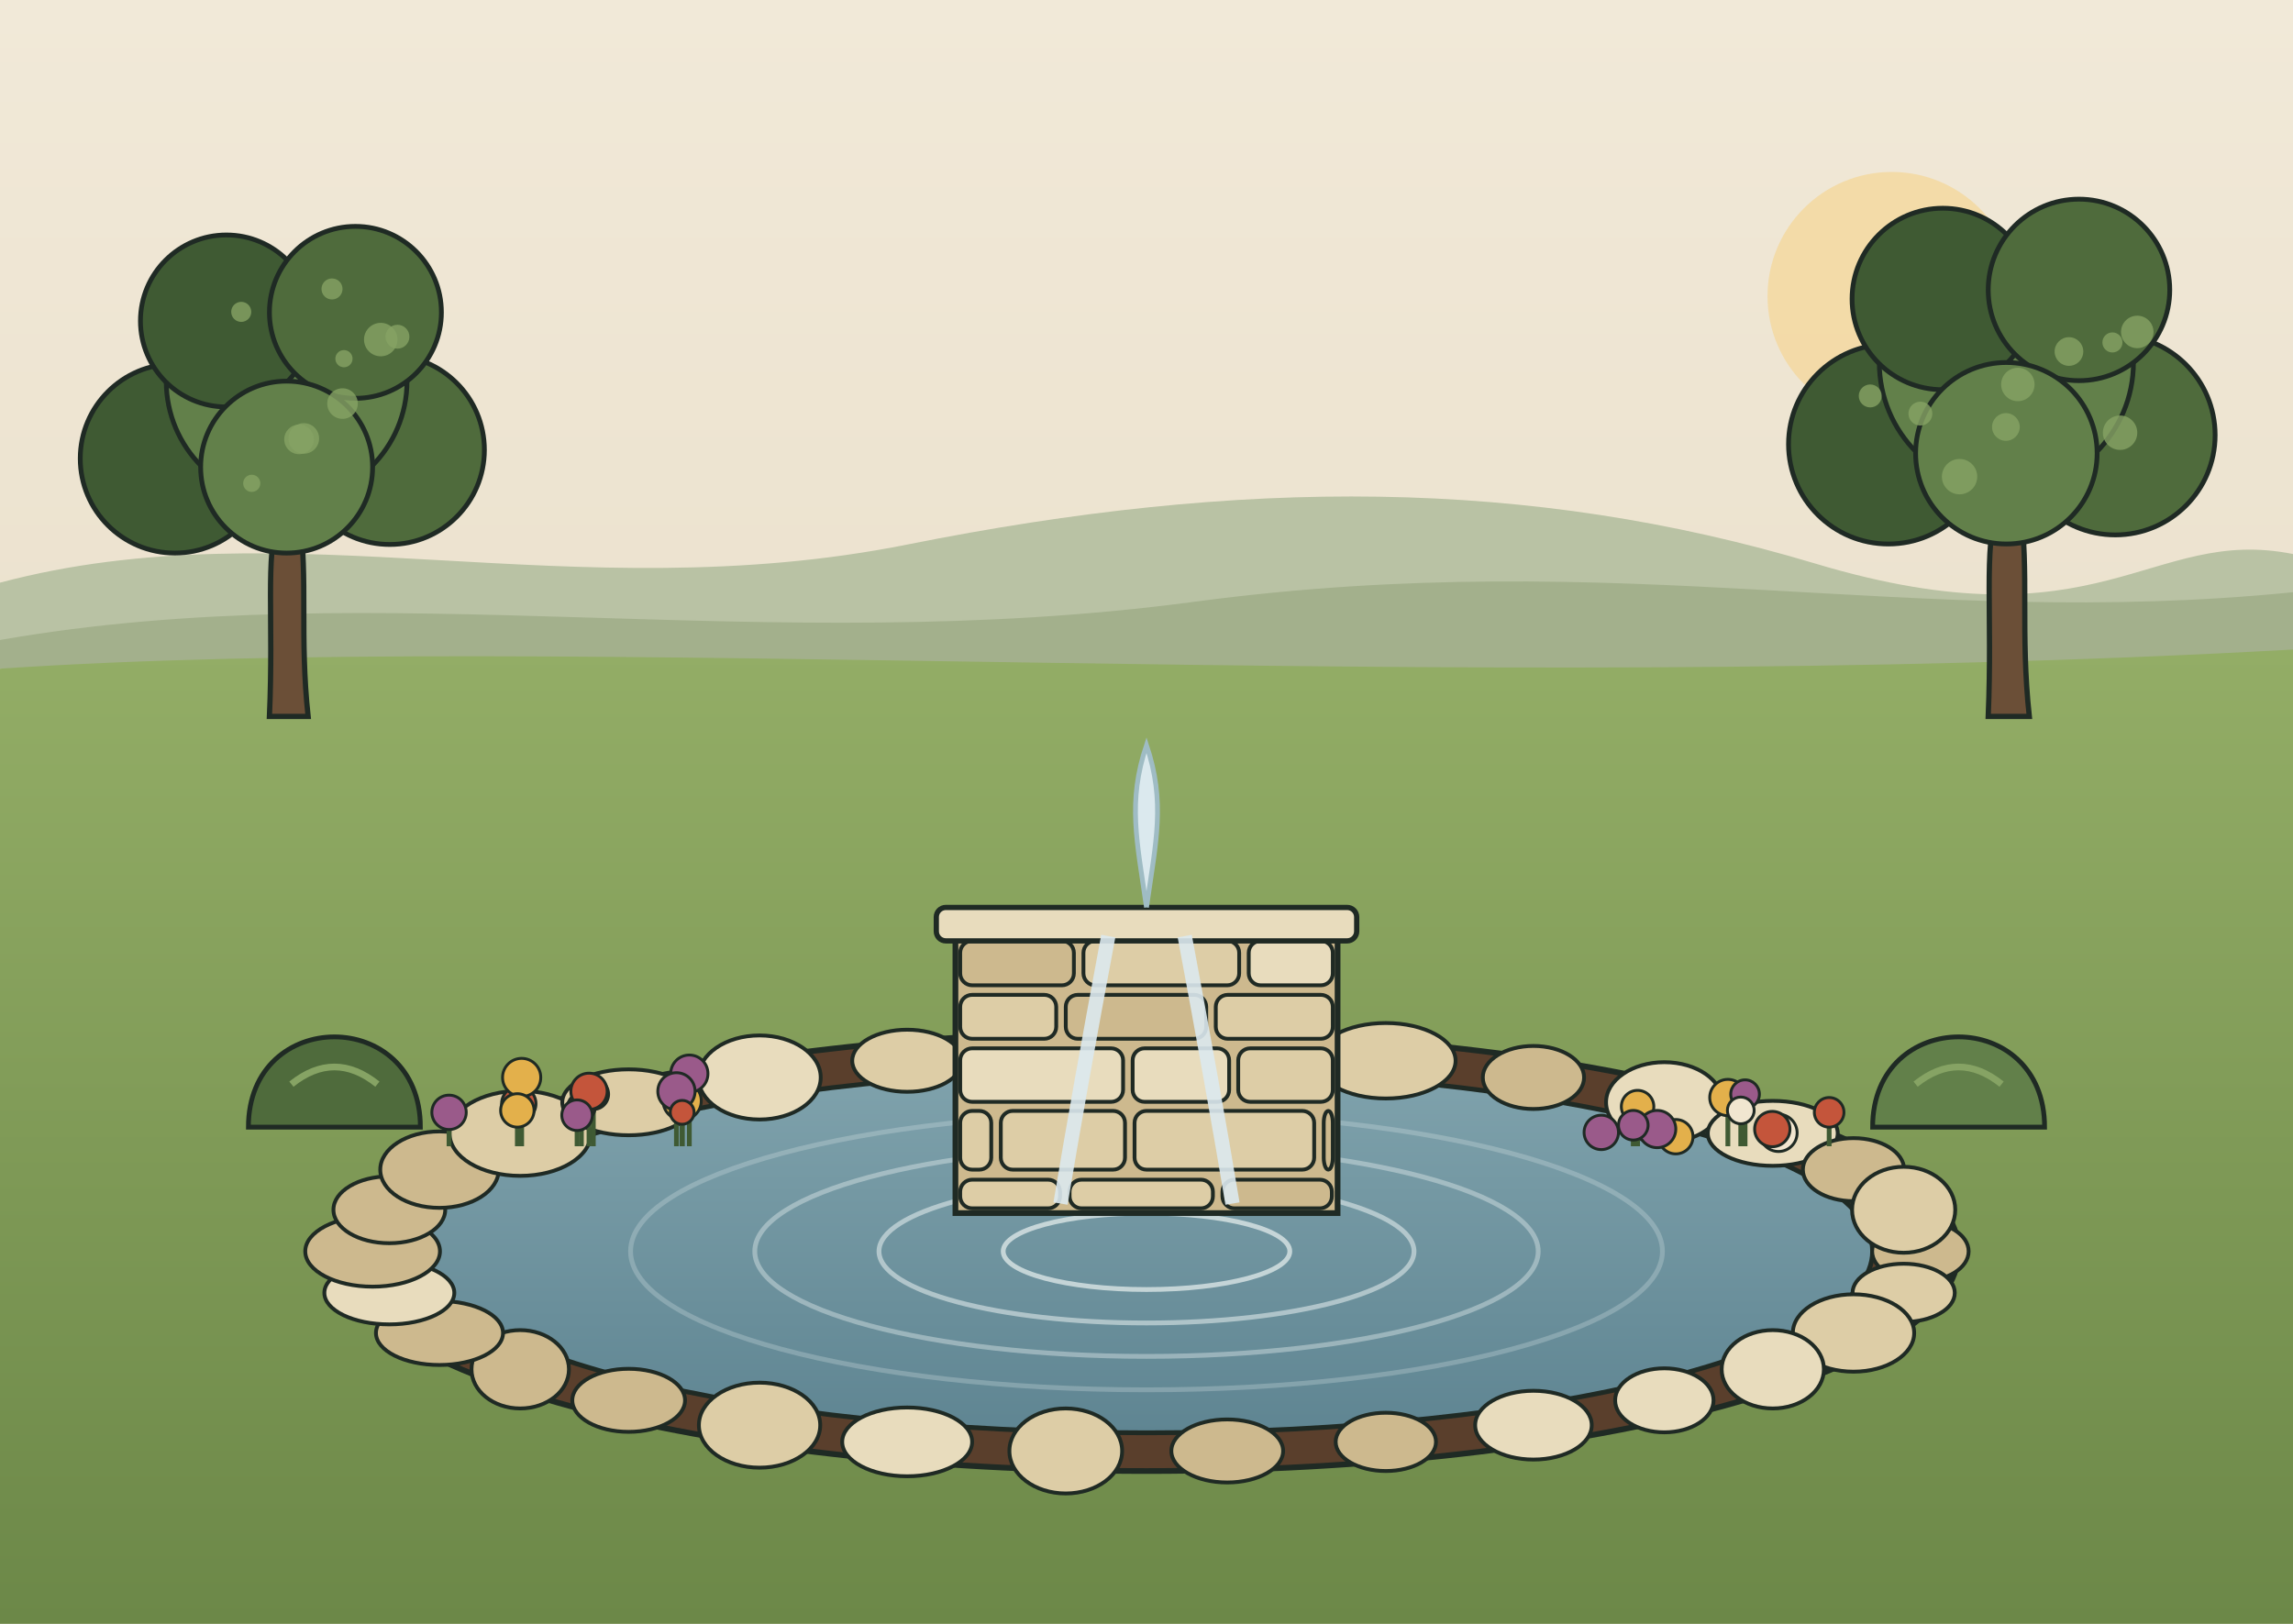
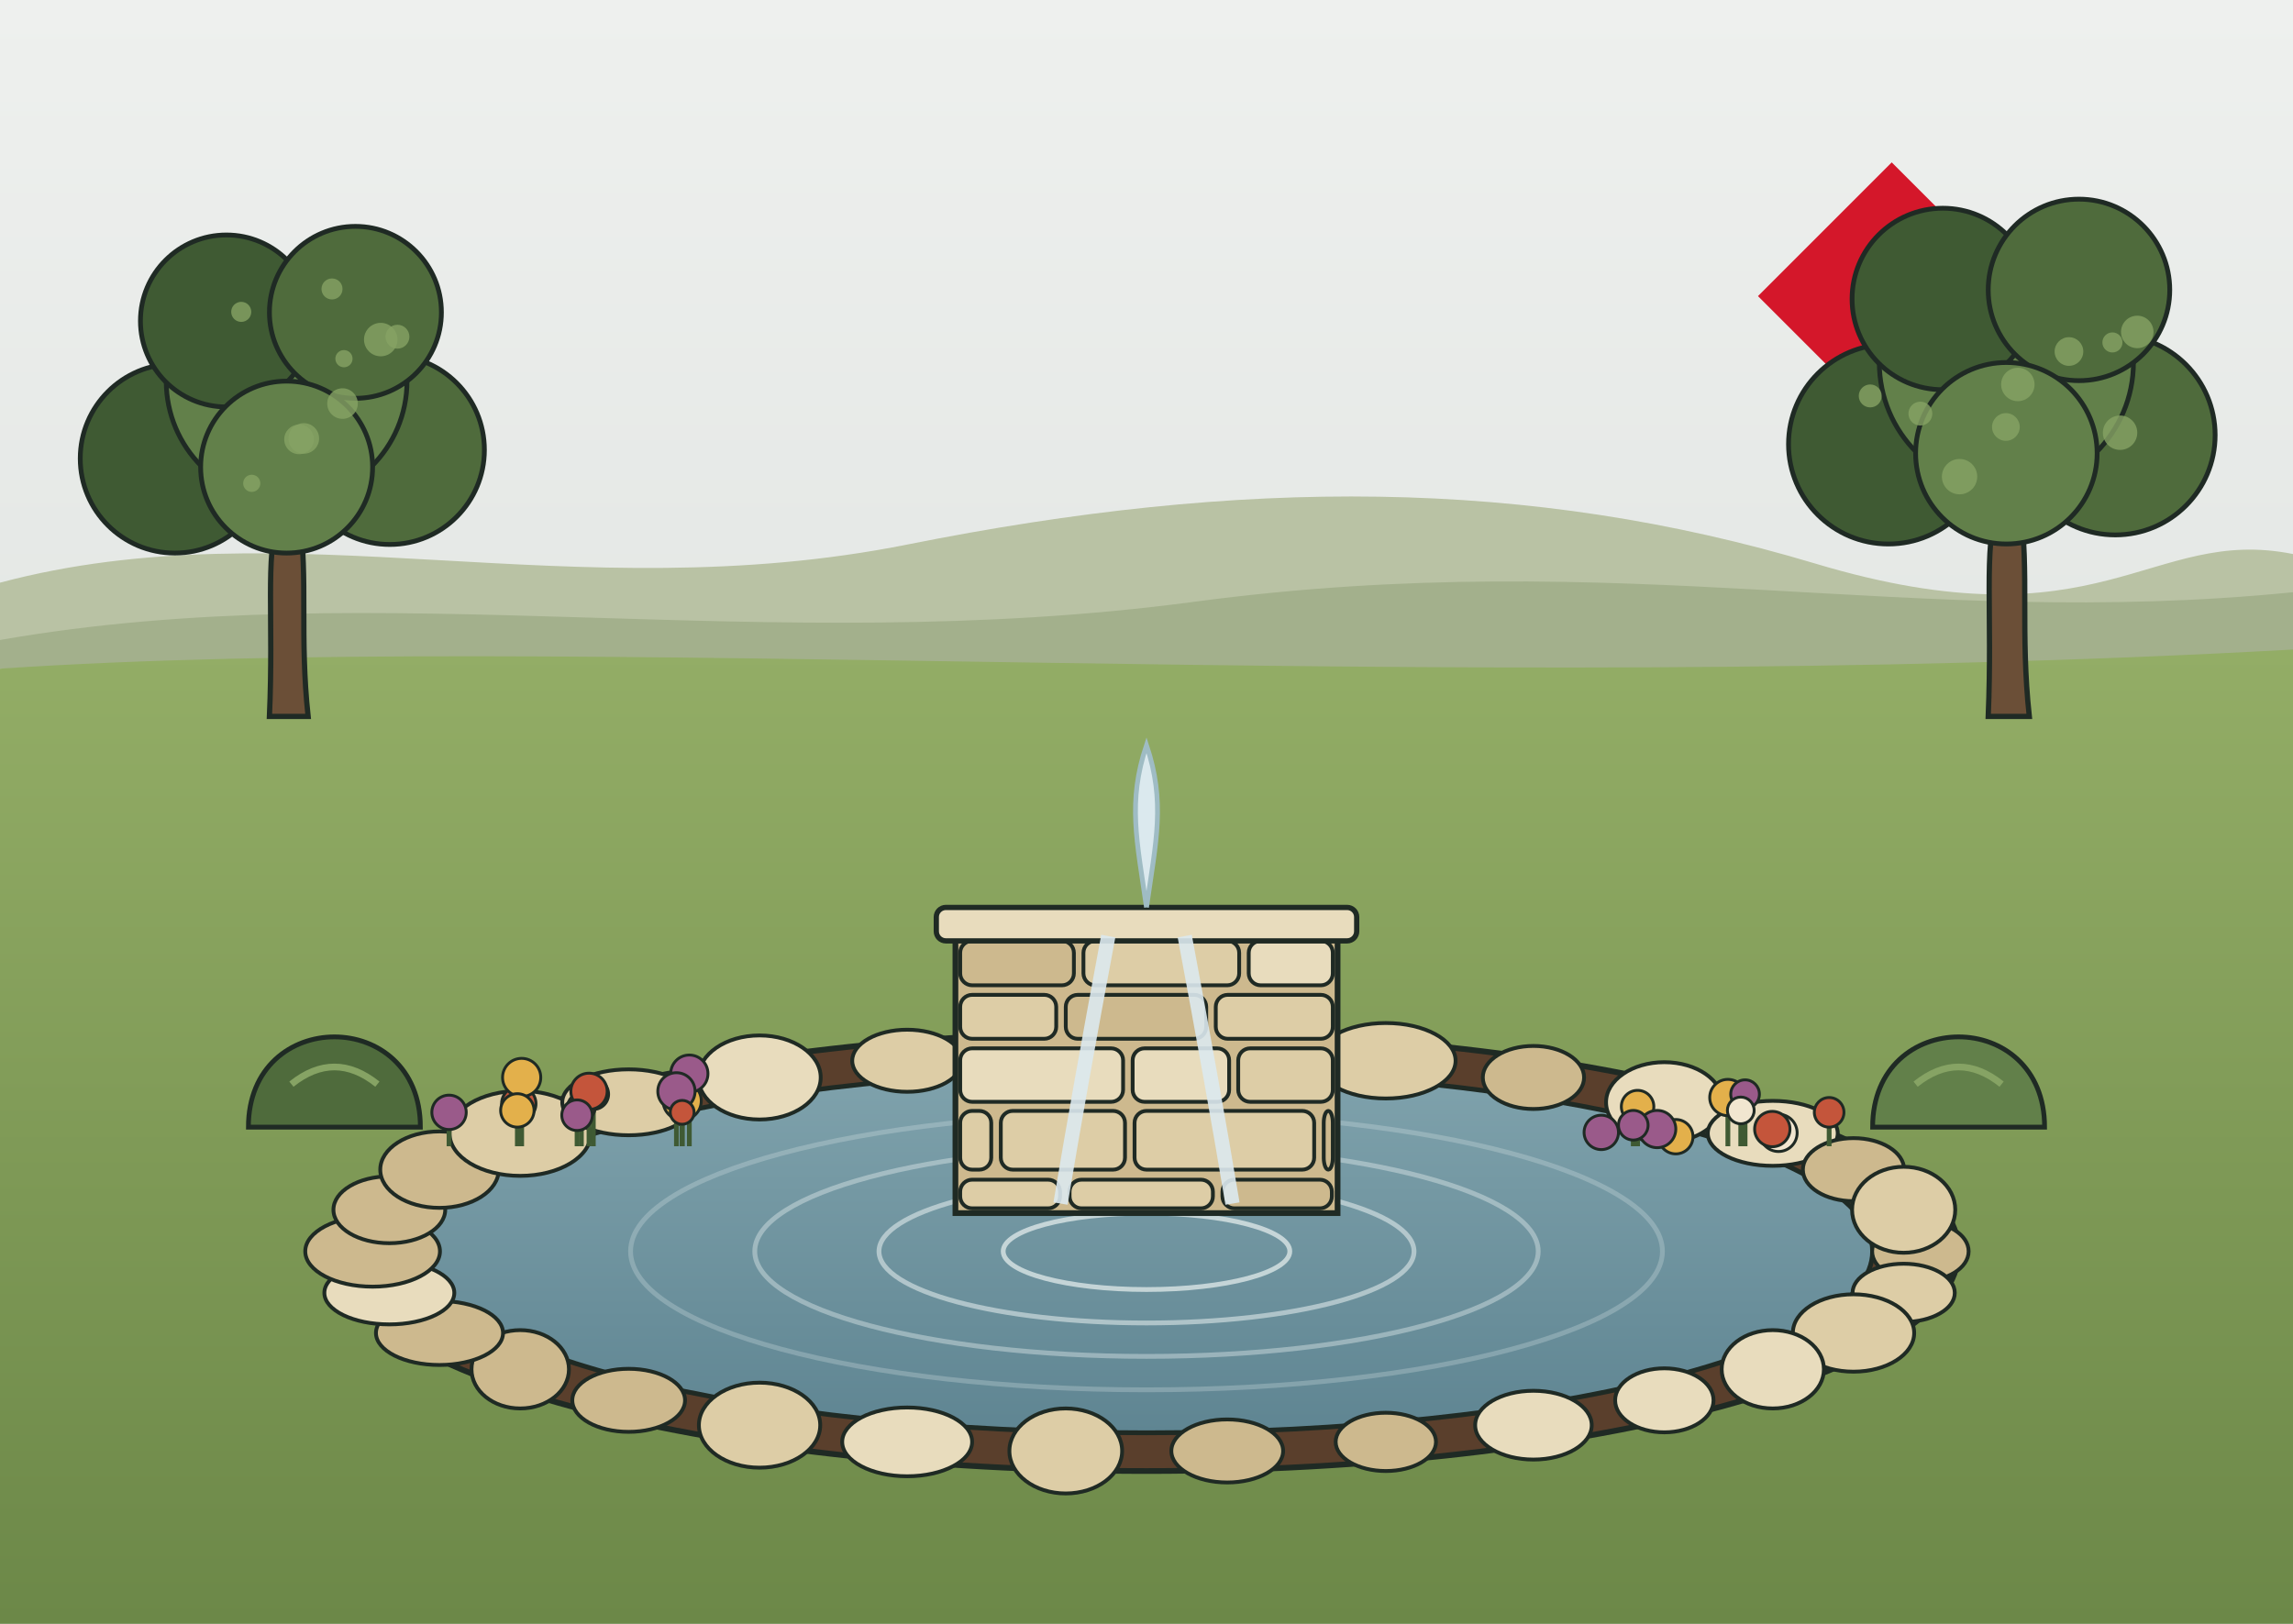
<svg xmlns="http://www.w3.org/2000/svg" viewBox="0 0 480 340" role="img" aria-label="Stacked-stone water feature (illustration)" preserveAspectRatio="xMidYMid slice">
  <defs>
    <linearGradient id="cs" x1="0" y1="0" x2="0" y2="1">
-       <stop offset="0" stop-color="#f1e9d8" />
-       <stop offset="1" stop-color="#e4d8c0" />
+       <stop offset="0" stop-color="#eef0ee" />
+       <stop offset="1" stop-color="#d6dbd8" />
    </linearGradient>
    <linearGradient id="cg" x1="0" y1="0" x2="0" y2="1">
      <stop offset="0" stop-color="#93ad66" />
      <stop offset="1" stop-color="#6c8848" />
    </linearGradient>
    <linearGradient id="cw" x1="0" y1="0" x2="0" y2="1">
      <stop offset="0" stop-color="#7fa2ac" />
      <stop offset="1" stop-color="#5f8592" />
    </linearGradient>
  </defs>
  <rect width="480" height="340" fill="url(#cs)" />
-   <circle cx="396" cy="62" r="26" fill="#f4d79a" opacity=".75" />
+   <path d="M396 34 L424 62 L396 90 L368 62Z" fill="#d4172a" />
  <path d="M0 122 C60 106 120 128 190 114 S320 100 380 118 S450 110 480 116 V140 H0Z" fill="#b9c2a4" />
  <path d="M0 134 C80 120 160 138 250 126 S400 132 480 124 V140 H0Z" fill="#a3b08c" />
  <path d="M0 140 C120 132 300 146 480 136 V340 H0Z" fill="url(#cg)" />
  <ellipse cx="240" cy="262" rx="170" ry="46" fill="#5a3f2c" stroke="#1f2a24" stroke-width="1.2" />
  <ellipse cx="240" cy="262" rx="152" ry="38" fill="url(#cw)" stroke="#1f2a24" stroke-width="1" />
  <ellipse cx="240" cy="262" rx="30" ry="8" fill="none" stroke="#e9f1f0" stroke-width="1" opacity="0.7" />
  <ellipse cx="240" cy="262" rx="56" ry="15" fill="none" stroke="#e9f1f0" stroke-width="1" opacity="0.55" />
  <ellipse cx="240" cy="262" rx="82" ry="22" fill="none" stroke="#e9f1f0" stroke-width="1" opacity="0.4" />
  <ellipse cx="240" cy="262" rx="108" ry="29" fill="none" stroke="#e9f1f0" stroke-width="1" opacity="0.25" />
  <ellipse cx="402" cy="262" rx="10.1" ry="6.3" fill="#cdb98e" stroke="#1f2a24" stroke-width=".8" />
  <ellipse cx="398.5" cy="270.7" rx="10.7" ry="6.1" fill="#ddcda6" stroke="#1f2a24" stroke-width=".8" />
  <ellipse cx="388" cy="279.1" rx="12.7" ry="8.1" fill="#ddcda6" stroke="#1f2a24" stroke-width=".8" />
  <ellipse cx="371.1" cy="286.7" rx="10.7" ry="8.2" fill="#e8dcbd" stroke="#1f2a24" stroke-width=".8" />
  <ellipse cx="348.4" cy="293.2" rx="10.3" ry="6.7" fill="#e8dcbd" stroke="#1f2a24" stroke-width=".8" />
  <ellipse cx="321" cy="298.4" rx="12.2" ry="7.2" fill="#e8dcbd" stroke="#1f2a24" stroke-width=".8" />
  <ellipse cx="290.1" cy="301.9" rx="10.5" ry="6.1" fill="#cdb98e" stroke="#1f2a24" stroke-width=".8" />
  <ellipse cx="256.9" cy="303.8" rx="11.7" ry="6.6" fill="#cdb98e" stroke="#1f2a24" stroke-width=".8" />
  <ellipse cx="223.1" cy="303.8" rx="11.8" ry="8.9" fill="#ddcda6" stroke="#1f2a24" stroke-width=".8" />
  <ellipse cx="189.9" cy="301.9" rx="13.6" ry="7.2" fill="#e8dcbd" stroke="#1f2a24" stroke-width=".8" />
  <ellipse cx="159" cy="298.4" rx="12.7" ry="8.9" fill="#ddcda6" stroke="#1f2a24" stroke-width=".8" />
  <ellipse cx="131.6" cy="293.2" rx="11.8" ry="6.6" fill="#cdb98e" stroke="#1f2a24" stroke-width=".8" />
  <ellipse cx="108.9" cy="286.7" rx="10.2" ry="8.2" fill="#cdb98e" stroke="#1f2a24" stroke-width=".8" />
  <ellipse cx="92" cy="279.1" rx="13.3" ry="6.7" fill="#cdb98e" stroke="#1f2a24" stroke-width=".8" />
  <ellipse cx="81.5" cy="270.7" rx="13.6" ry="6.6" fill="#e8dcbd" stroke="#1f2a24" stroke-width=".8" />
  <ellipse cx="78" cy="262" rx="14.1" ry="7.4" fill="#cdb98e" stroke="#1f2a24" stroke-width=".8" />
  <ellipse cx="81.5" cy="253.3" rx="11.7" ry="7" fill="#cdb98e" stroke="#1f2a24" stroke-width=".8" />
  <ellipse cx="92" cy="244.9" rx="12.4" ry="8" fill="#cdb98e" stroke="#1f2a24" stroke-width=".8" />
  <ellipse cx="108.9" cy="237.3" rx="14.8" ry="8.9" fill="#ddcda6" stroke="#1f2a24" stroke-width=".8" />
  <ellipse cx="131.6" cy="230.8" rx="13.9" ry="6.9" fill="#ddcda6" stroke="#1f2a24" stroke-width=".8" />
  <ellipse cx="159" cy="225.6" rx="12.8" ry="8.8" fill="#e8dcbd" stroke="#1f2a24" stroke-width=".8" />
  <ellipse cx="189.9" cy="222.1" rx="11.5" ry="6.5" fill="#ddcda6" stroke="#1f2a24" stroke-width=".8" />
  <ellipse cx="223.1" cy="220.2" rx="14.6" ry="7.8" fill="#e8dcbd" stroke="#1f2a24" stroke-width=".8" />
  <ellipse cx="256.9" cy="220.2" rx="14.8" ry="8" fill="#cdb98e" stroke="#1f2a24" stroke-width=".8" />
  <ellipse cx="290.1" cy="222.1" rx="14.6" ry="7.9" fill="#ddcda6" stroke="#1f2a24" stroke-width=".8" />
  <ellipse cx="321" cy="225.6" rx="10.6" ry="6.6" fill="#cdb98e" stroke="#1f2a24" stroke-width=".8" />
  <ellipse cx="348.4" cy="230.8" rx="12.2" ry="8.4" fill="#e8dcbd" stroke="#1f2a24" stroke-width=".8" />
  <ellipse cx="371.1" cy="237.3" rx="13.6" ry="6.8" fill="#e8dcbd" stroke="#1f2a24" stroke-width=".8" />
  <ellipse cx="388" cy="244.9" rx="10.6" ry="6.6" fill="#cdb98e" stroke="#1f2a24" stroke-width=".8" />
  <ellipse cx="398.5" cy="253.3" rx="10.8" ry="9" fill="#ddcda6" stroke="#1f2a24" stroke-width=".8" />
  <rect x="200" y="196" width="80" height="58" fill="#cdb98e" stroke="#1f2a24" stroke-width="1.2" />
  <rect x="201" y="197" width="23.8" height="9.3" rx="2.5" fill="#cdb98e" stroke="#1f2a24" stroke-width=".8" />
  <rect x="226.8" y="197" width="32.6" height="9.3" rx="2.5" fill="#ddcda6" stroke="#1f2a24" stroke-width=".8" />
  <rect x="261.4" y="197" width="17.6" height="9.3" rx="2.5" fill="#e8dcbd" stroke="#1f2a24" stroke-width=".8" />
  <rect x="201" y="208.3" width="20.1" height="9.2" rx="2.5" fill="#ddcda6" stroke="#1f2a24" stroke-width=".8" />
  <rect x="223.1" y="208.3" width="29.4" height="9.2" rx="2.5" fill="#cdb98e" stroke="#1f2a24" stroke-width=".8" />
  <rect x="254.5" y="208.3" width="24.5" height="9.2" rx="2.5" fill="#ddcda6" stroke="#1f2a24" stroke-width=".8" />
  <rect x="201" y="219.5" width="34.1" height="11.2" rx="2.5" fill="#e8dcbd" stroke="#1f2a24" stroke-width=".8" />
  <rect x="237.1" y="219.5" width="20.2" height="11.2" rx="2.5" fill="#e8dcbd" stroke="#1f2a24" stroke-width=".8" />
  <rect x="259.2" y="219.5" width="19.8" height="11.2" rx="2.5" fill="#ddcda6" stroke="#1f2a24" stroke-width=".8" />
  <rect x="201" y="232.6" width="6.5" height="12.3" rx="2.5" fill="#ddcda6" stroke="#1f2a24" stroke-width=".8" />
  <rect x="209.5" y="232.6" width="26" height="12.3" rx="2.5" fill="#ddcda6" stroke="#1f2a24" stroke-width=".8" />
  <rect x="237.5" y="232.6" width="37.6" height="12.3" rx="2.5" fill="#ddcda6" stroke="#1f2a24" stroke-width=".8" />
  <rect x="277.1" y="232.6" width="1.9" height="12.3" rx="2.5" fill="#cdb98e" stroke="#1f2a24" stroke-width=".8" />
  <rect x="201" y="247" width="20.9" height="6" rx="2.5" fill="#ddcda6" stroke="#1f2a24" stroke-width=".8" />
  <rect x="223.9" y="247" width="30" height="6" rx="2.5" fill="#ddcda6" stroke="#1f2a24" stroke-width=".8" />
  <rect x="255.9" y="247" width="22.9" height="6" rx="2.5" fill="#cdb98e" stroke="#1f2a24" stroke-width=".8" />
  <rect x="196" y="190" width="88" height="7" rx="2" fill="#e8dcbd" stroke="#1f2a24" stroke-width="1.1" />
  <path d="M240 190 C238 176 236 168 240 156 C244 168 242 176 240 190" fill="#dbe9ee" stroke="#9fbcc4" />
  <path d="M232 196 Q226 228 222 252 M248 196 Q254 228 258 252" stroke="#dbe9ee" stroke-width="3" fill="none" opacity=".9" />
  <path d="M52 236 C52 210.8 88 210.8 88 236Z" fill="#4f6b3c" stroke="#1f2a24" stroke-width="1" />
  <path d="M61 227 q9 -7.2 18 0" stroke="#86a364" stroke-width="1.4" fill="none" />
  <path d="M392 236 C392 210.8 428 210.8 428 236Z" fill="#62804a" stroke="#1f2a24" stroke-width="1" />
  <path d="M401 227 q9 -7.2 18 0" stroke="#86a364" stroke-width="1.4" fill="none" />
  <path d="M124.2 240 V229.1" stroke="#3f5a33" stroke-width="1" />
  <circle cx="124.2" cy="229.1" r="3.2" fill="#9a5a8a" stroke="#1f2a24" stroke-width=".6" />
  <path d="M142.8 240 V230.5" stroke="#3f5a33" stroke-width="1" />
  <circle cx="142.8" cy="230.5" r="4" fill="#e3b04b" stroke="#1f2a24" stroke-width=".6" />
  <path d="M144.3 240 V224.8" stroke="#3f5a33" stroke-width="1" />
  <circle cx="144.3" cy="224.8" r="3.9" fill="#9a5a8a" stroke="#1f2a24" stroke-width=".6" />
  <path d="M121.7 240 V231.8" stroke="#3f5a33" stroke-width="1" />
  <circle cx="121.7" cy="231.8" r="2.9" fill="#c4553b" stroke="#1f2a24" stroke-width=".6" />
  <path d="M108.6 240 V231.1" stroke="#3f5a33" stroke-width="1" />
  <circle cx="108.6" cy="231.1" r="3.6" fill="#c4553b" stroke="#1f2a24" stroke-width=".6" />
  <path d="M141.6 240 V228.5" stroke="#3f5a33" stroke-width="1" />
  <circle cx="141.6" cy="228.5" r="3.9" fill="#9a5a8a" stroke="#1f2a24" stroke-width=".6" />
  <path d="M123.3 240 V228.5" stroke="#3f5a33" stroke-width="1" />
  <circle cx="123.3" cy="228.5" r="3.8" fill="#c4553b" stroke="#1f2a24" stroke-width=".6" />
  <path d="M109.2 240 V225.6" stroke="#3f5a33" stroke-width="1" />
  <circle cx="109.2" cy="225.6" r="4" fill="#e3b04b" stroke="#1f2a24" stroke-width=".6" />
  <path d="M94 240 V232.9" stroke="#3f5a33" stroke-width="1" />
  <circle cx="94" cy="232.9" r="3.6" fill="#9a5a8a" stroke="#1f2a24" stroke-width=".6" />
  <path d="M120.8 240 V233.5" stroke="#3f5a33" stroke-width="1" />
  <circle cx="120.8" cy="233.5" r="3.2" fill="#9a5a8a" stroke="#1f2a24" stroke-width=".6" />
  <path d="M108.3 240 V232.5" stroke="#3f5a33" stroke-width="1" />
  <circle cx="108.3" cy="232.5" r="3.5" fill="#e3b04b" stroke="#1f2a24" stroke-width=".6" />
  <path d="M142.8 240 V232.9" stroke="#3f5a33" stroke-width="1" />
  <circle cx="142.8" cy="232.9" r="2.5" fill="#c4553b" stroke="#1f2a24" stroke-width=".6" />
  <path d="M361.7 240 V229.8" stroke="#3f5a33" stroke-width="1" />
  <circle cx="361.7" cy="229.8" r="3.8" fill="#e3b04b" stroke="#1f2a24" stroke-width=".6" />
  <path d="M382.9 240 V232.9" stroke="#3f5a33" stroke-width="1" />
  <circle cx="382.9" cy="232.9" r="3.1" fill="#c4553b" stroke="#1f2a24" stroke-width=".6" />
  <path d="M348.4 240 V236.7" stroke="#3f5a33" stroke-width="1" />
  <circle cx="348.4" cy="236.7" r="2.6" fill="#e3b04b" stroke="#1f2a24" stroke-width=".6" />
  <path d="M350.8 240 V238" stroke="#3f5a33" stroke-width="1" />
  <circle cx="350.8" cy="238" r="3.6" fill="#e3b04b" stroke="#1f2a24" stroke-width=".6" />
  <path d="M335.2 240 V237.1" stroke="#3f5a33" stroke-width="1" />
  <circle cx="335.2" cy="237.1" r="3.6" fill="#9a5a8a" stroke="#1f2a24" stroke-width=".6" />
  <path d="M372.3 240 V237.2" stroke="#3f5a33" stroke-width="1" />
  <circle cx="372.3" cy="237.2" r="3.9" fill="#f1e6d0" stroke="#1f2a24" stroke-width=".6" />
  <path d="M365.3 240 V229.1" stroke="#3f5a33" stroke-width="1" />
  <circle cx="365.3" cy="229.1" r="3" fill="#9a5a8a" stroke="#1f2a24" stroke-width=".6" />
  <path d="M342.8 240 V231.7" stroke="#3f5a33" stroke-width="1" />
  <circle cx="342.8" cy="231.7" r="3.4" fill="#e3b04b" stroke="#1f2a24" stroke-width=".6" />
  <path d="M364.4 240 V232.5" stroke="#3f5a33" stroke-width="1" />
  <circle cx="364.4" cy="232.5" r="2.8" fill="#f1e6d0" stroke="#1f2a24" stroke-width=".6" />
  <path d="M371 240 V236.4" stroke="#3f5a33" stroke-width="1" />
  <circle cx="371" cy="236.4" r="3.7" fill="#c4553b" stroke="#1f2a24" stroke-width=".6" />
  <path d="M346.9 240 V236.4" stroke="#3f5a33" stroke-width="1" />
  <circle cx="346.9" cy="236.4" r="3.9" fill="#9a5a8a" stroke="#1f2a24" stroke-width=".6" />
  <path d="M341.9 240 V235.6" stroke="#3f5a33" stroke-width="1" />
  <circle cx="341.9" cy="235.6" r="3.1" fill="#9a5a8a" stroke="#1f2a24" stroke-width=".6" />
  <path d="M56.4 150 C57.3 129.3 55.5 116.9 58.2 108.6 L62.7 108.6 C64.5 121 62.7 133.4 64.5 150Z" fill="#6b4f37" stroke="#1f2a24" stroke-width="1.1" />
  <circle cx="36.6" cy="96" r="19.8" fill="#3f5a33" stroke="#1f2a24" stroke-width="1" />
  <circle cx="81.6" cy="94.2" r="19.8" fill="#4f6b3c" stroke="#1f2a24" stroke-width="1" />
  <circle cx="60" cy="79.8" r="25.2" fill="#62804a" stroke="#1f2a24" stroke-width="1" />
  <circle cx="47.4" cy="67.2" r="18" fill="#3f5a33" stroke="#1f2a24" stroke-width="1" />
  <circle cx="74.4" cy="65.4" r="18" fill="#4f6b3c" stroke="#1f2a24" stroke-width="1" />
  <circle cx="60" cy="97.8" r="18" fill="#62804a" stroke="#1f2a24" stroke-width="1" />
  <circle cx="62.6" cy="92" r="3.1" fill="#86a364" opacity=".8" />
  <circle cx="79.7" cy="71.1" r="3.5" fill="#86a364" opacity=".8" />
  <circle cx="63.6" cy="91.8" r="3.2" fill="#86a364" opacity=".8" />
  <circle cx="83.2" cy="70.5" r="2.5" fill="#86a364" opacity=".8" />
  <circle cx="71.7" cy="84.5" r="3.2" fill="#86a364" opacity=".8" />
  <circle cx="52.7" cy="101.2" r="1.8" fill="#86a364" opacity=".8" />
  <circle cx="72" cy="75.1" r="1.8" fill="#86a364" opacity=".8" />
  <circle cx="69.5" cy="60.5" r="2.2" fill="#86a364" opacity=".8" />
  <circle cx="50.5" cy="65.3" r="2.1" fill="#86a364" opacity=".8" />
  <path d="M416.2 150 C417.1 128.2 415.2 115 418.1 106.3 L422.9 106.3 C424.8 119.4 422.9 132.5 424.8 150Z" fill="#6b4f37" stroke="#1f2a24" stroke-width="1.1" />
  <circle cx="395.3" cy="93" r="20.9" fill="#3f5a33" stroke="#1f2a24" stroke-width="1" />
  <circle cx="442.8" cy="91.1" r="20.9" fill="#4f6b3c" stroke="#1f2a24" stroke-width="1" />
  <circle cx="420" cy="75.9" r="26.6" fill="#62804a" stroke="#1f2a24" stroke-width="1" />
  <circle cx="406.7" cy="62.6" r="19" fill="#3f5a33" stroke="#1f2a24" stroke-width="1" />
  <circle cx="435.2" cy="60.7" r="19" fill="#4f6b3c" stroke="#1f2a24" stroke-width="1" />
  <circle cx="420" cy="94.9" r="19" fill="#62804a" stroke="#1f2a24" stroke-width="1" />
  <circle cx="410.2" cy="99.8" r="3.7" fill="#86a364" opacity=".8" />
  <circle cx="443.8" cy="90.6" r="3.6" fill="#86a364" opacity=".8" />
  <circle cx="391.5" cy="82.9" r="2.4" fill="#86a364" opacity=".8" />
  <circle cx="433.1" cy="73.6" r="3" fill="#86a364" opacity=".8" />
  <circle cx="422.4" cy="80.5" r="3.5" fill="#86a364" opacity=".8" />
  <circle cx="447.4" cy="69.5" r="3.4" fill="#86a364" opacity=".8" />
  <circle cx="442.2" cy="71.7" r="2.1" fill="#86a364" opacity=".8" />
  <circle cx="419.9" cy="89.4" r="2.9" fill="#86a364" opacity=".8" />
  <circle cx="402" cy="86.6" r="2.5" fill="#86a364" opacity=".8" />
</svg>
